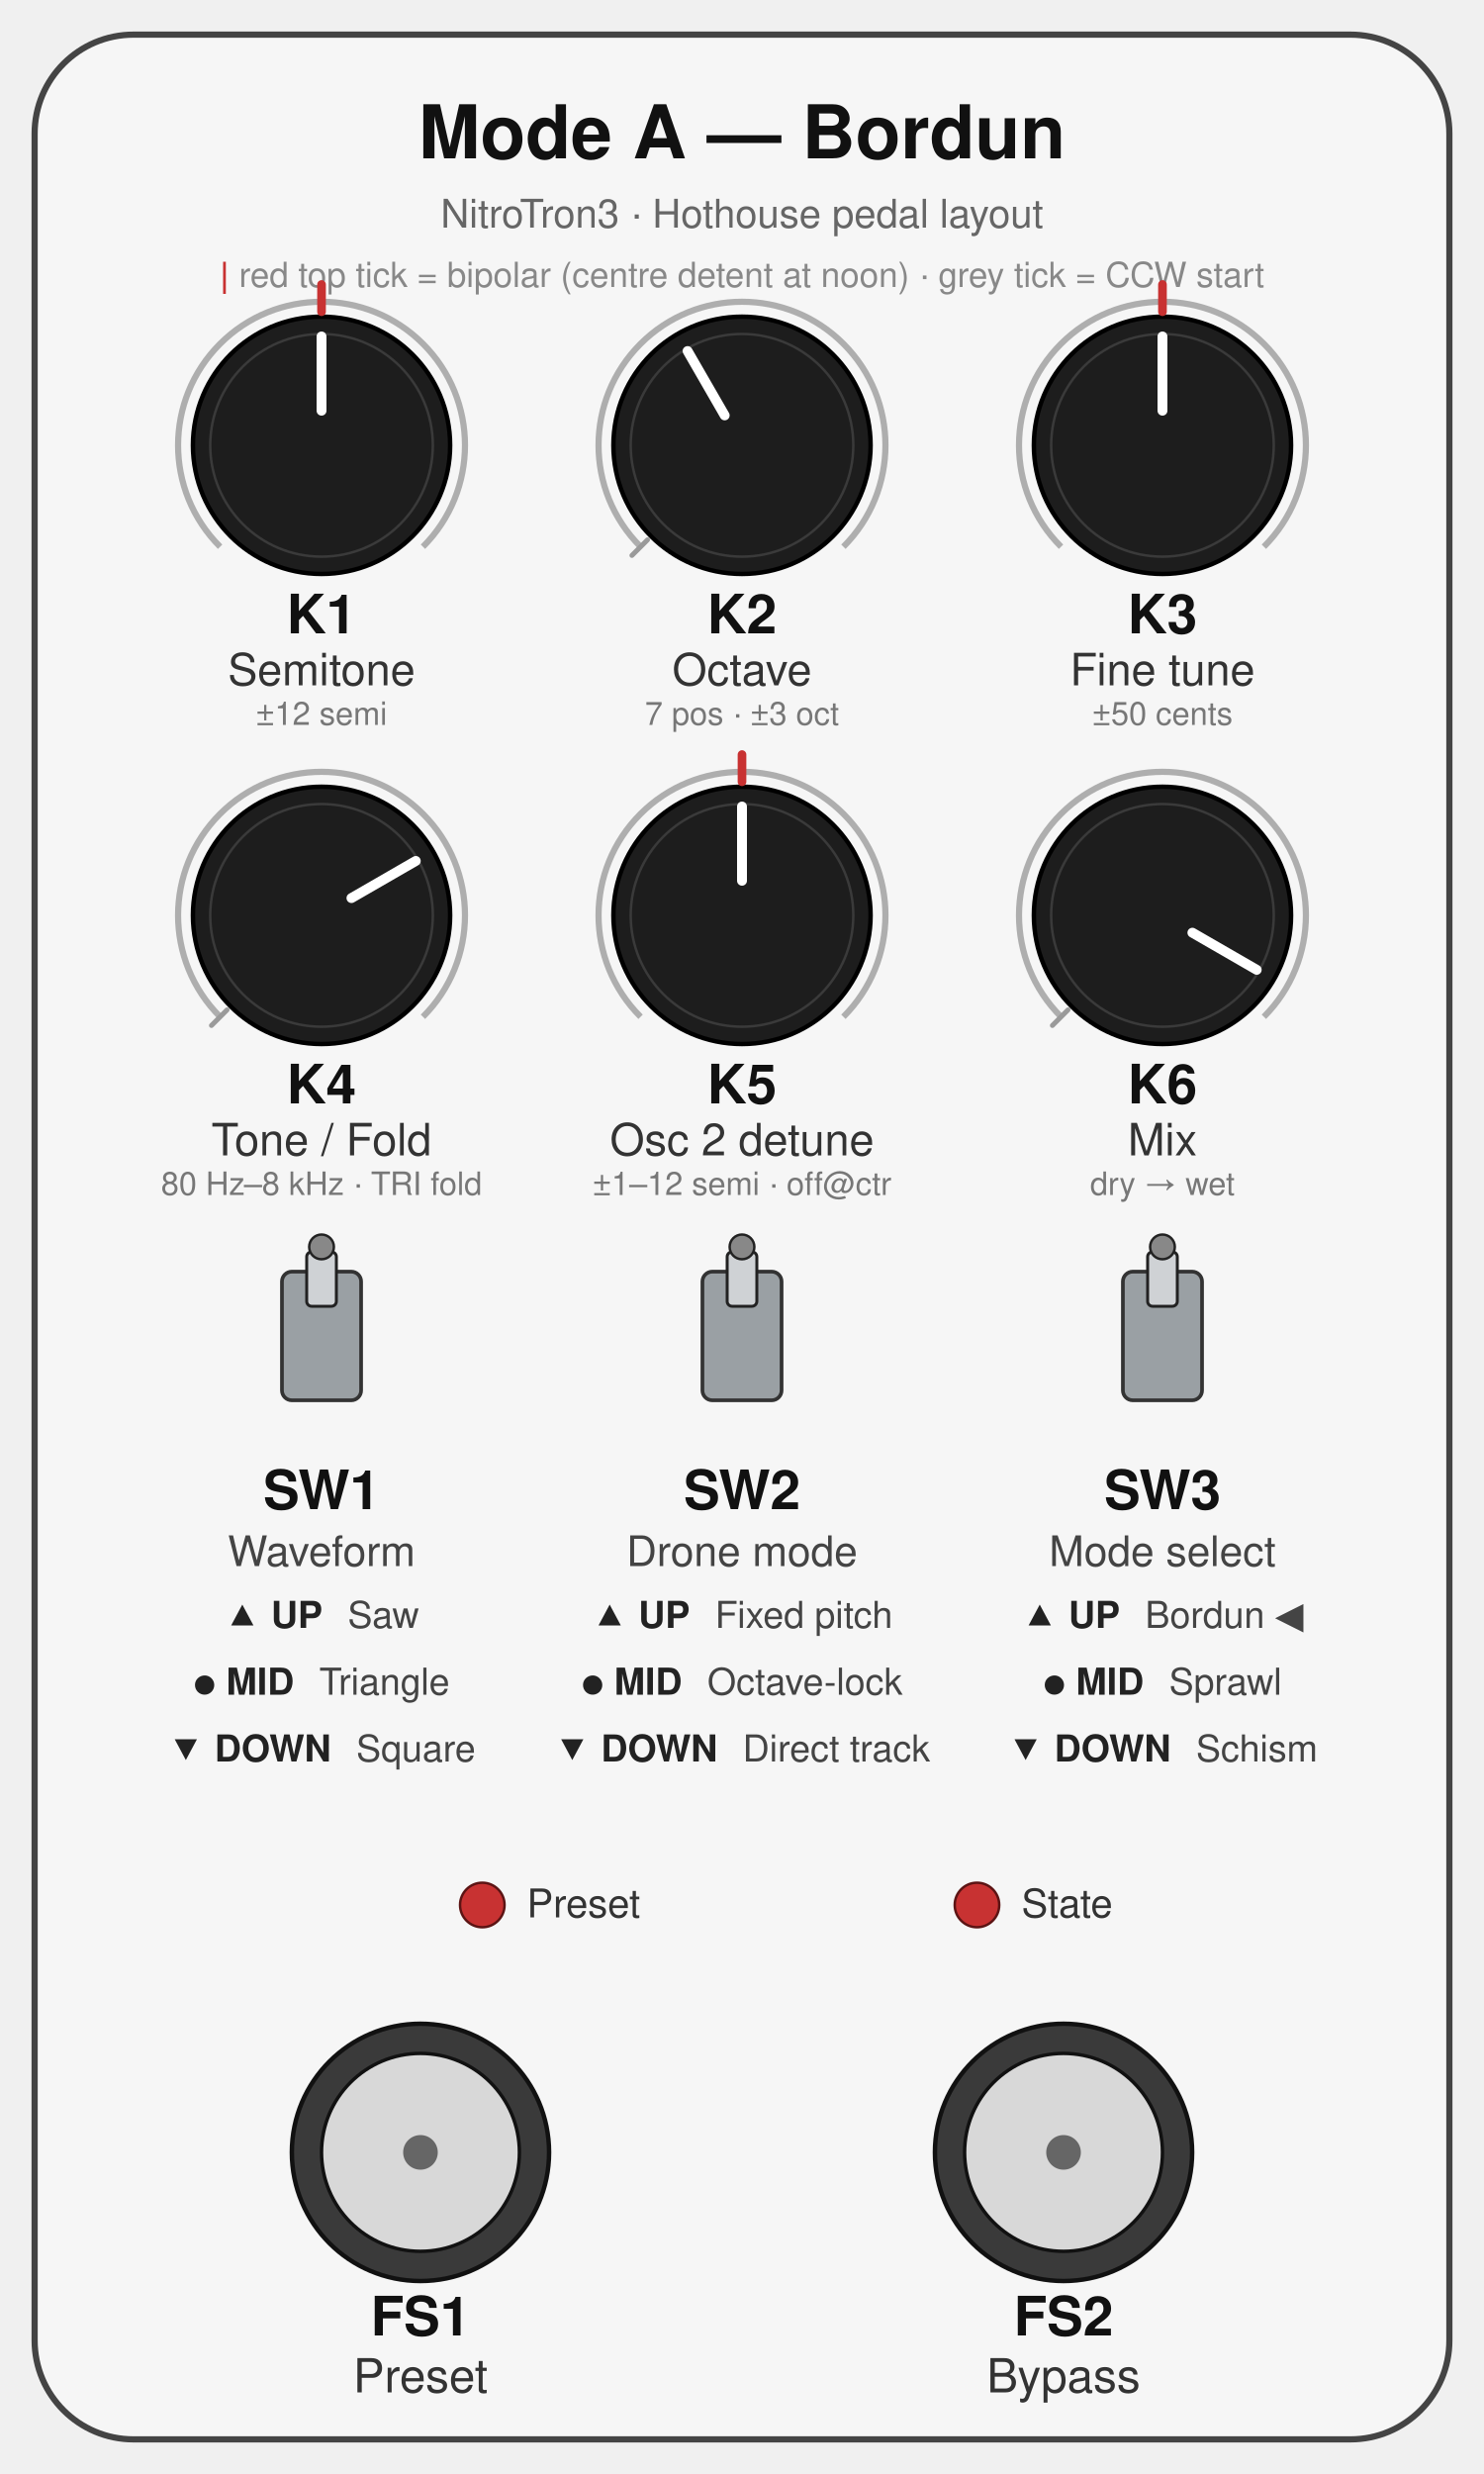
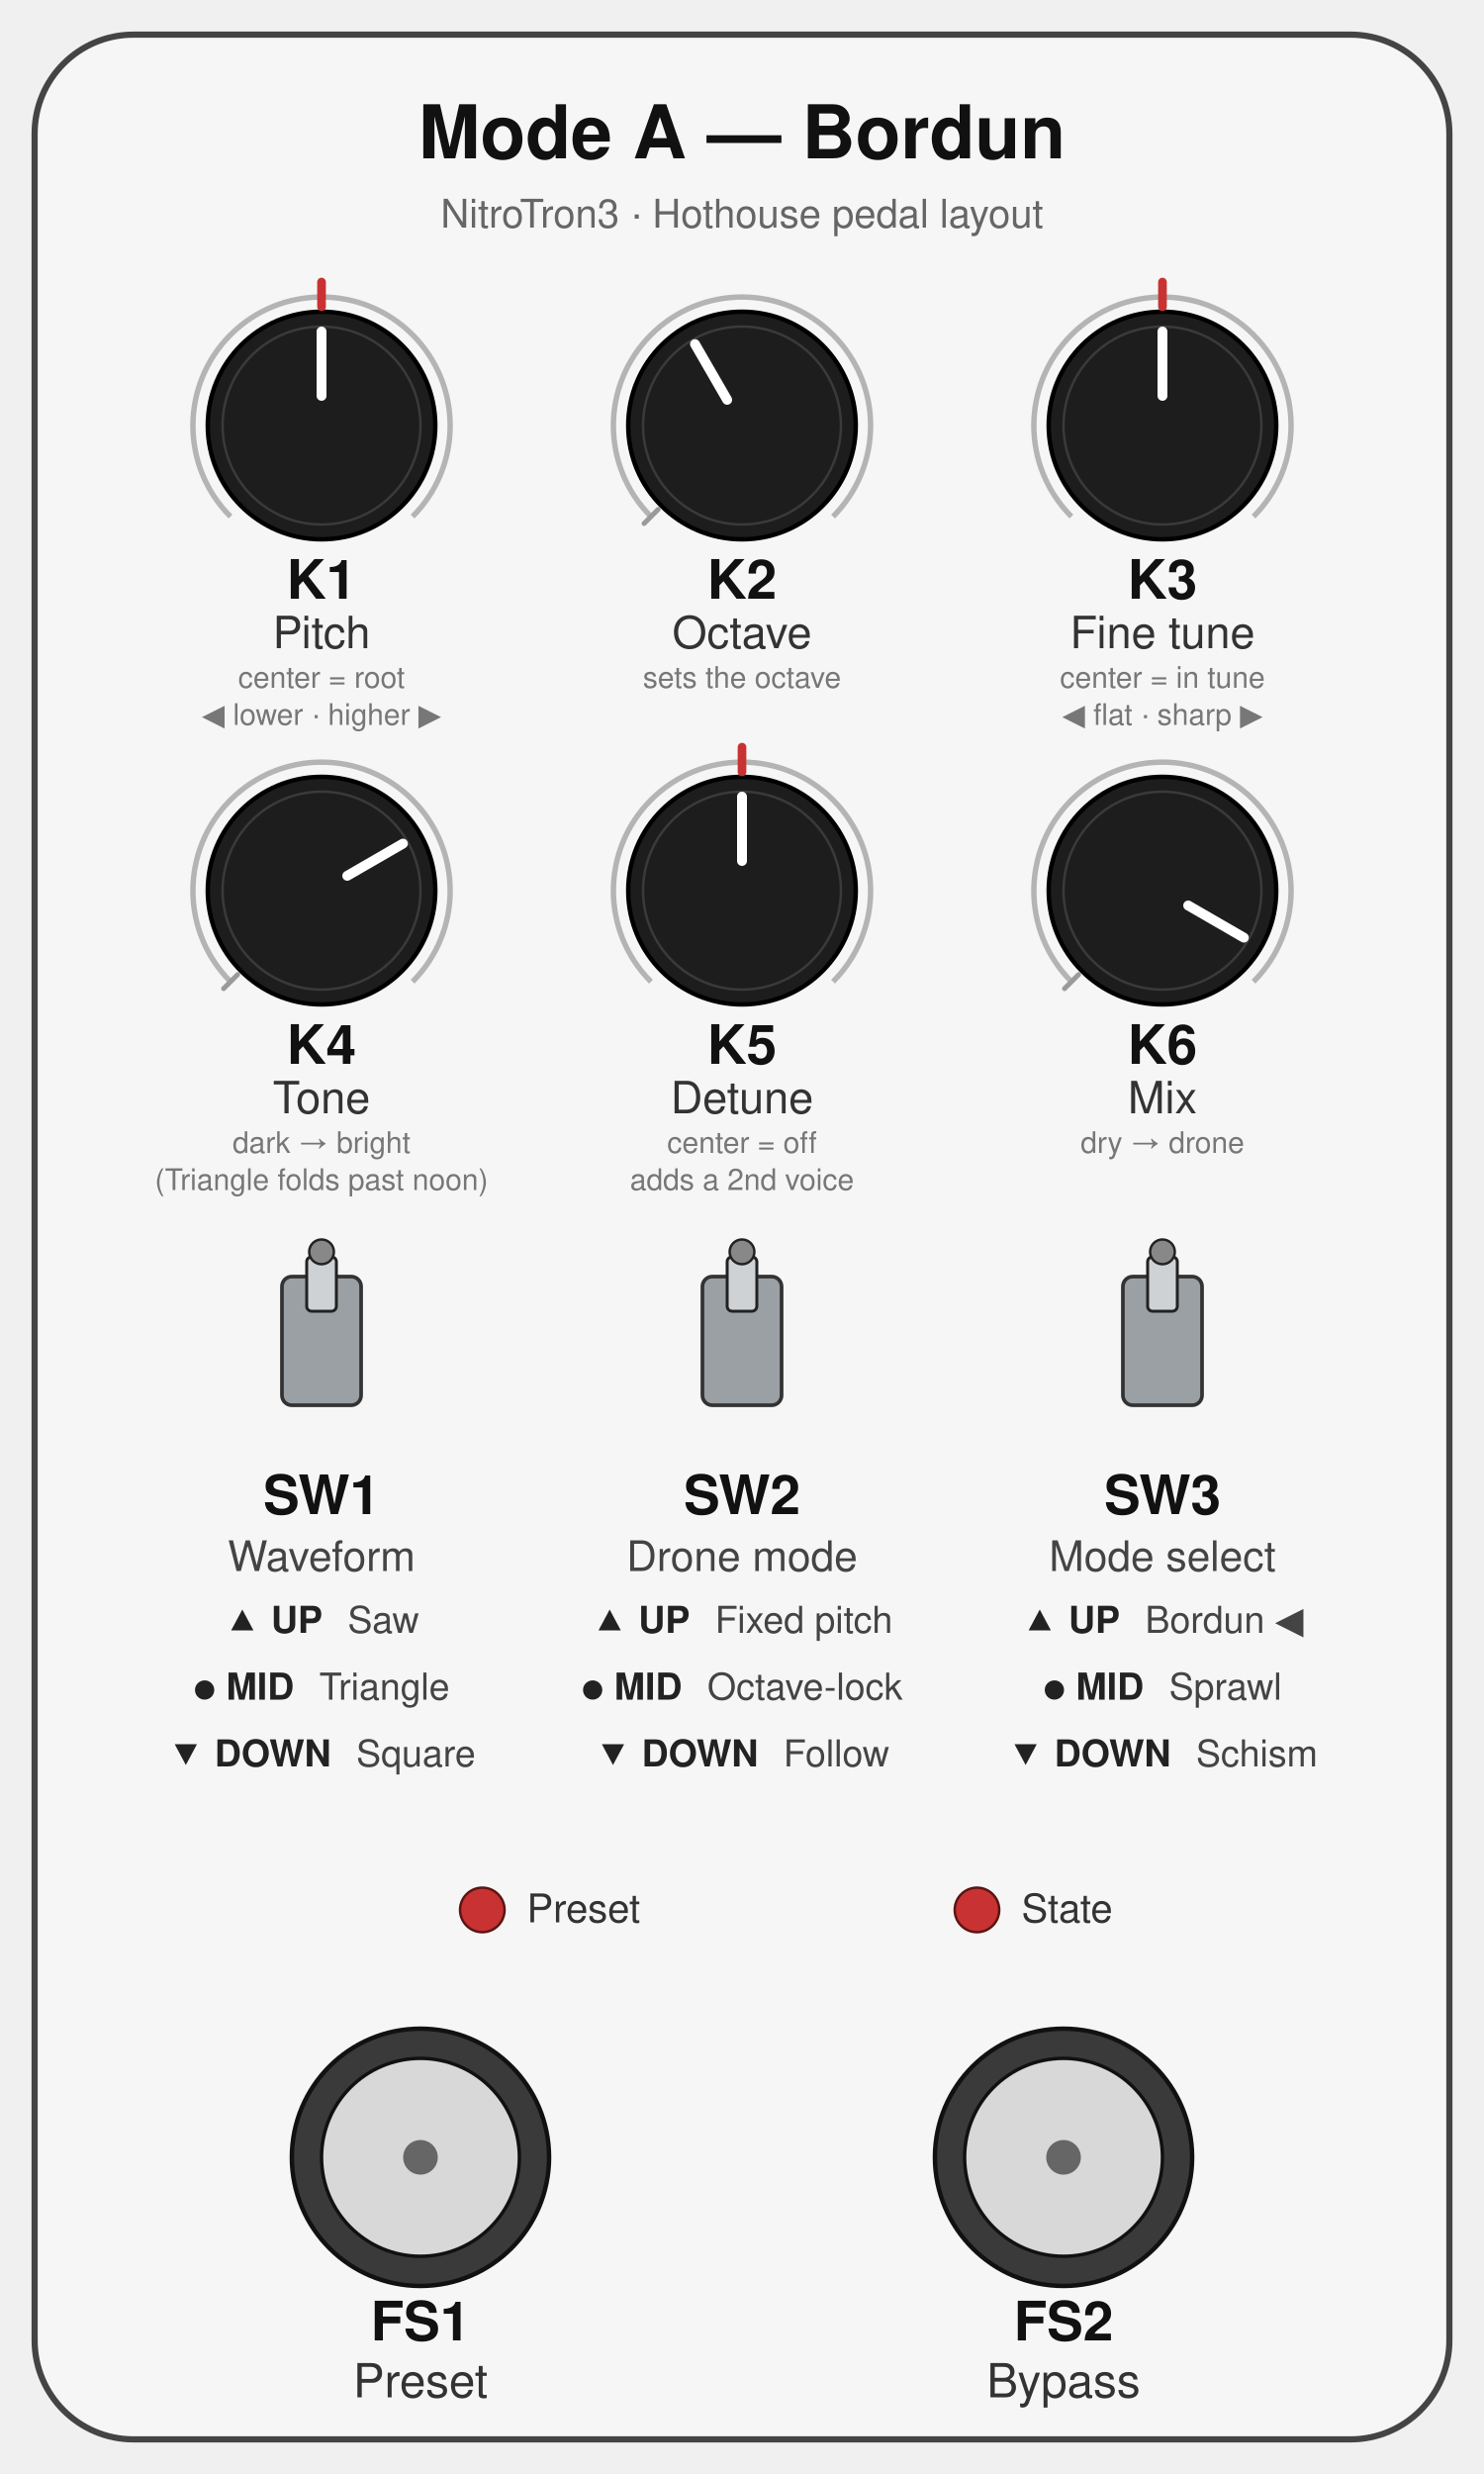
<svg xmlns="http://www.w3.org/2000/svg" viewBox="0 0 600 1000" font-family="Helvetica Neue, Helvetica, Arial, sans-serif">
  <rect x="14" y="14" width="572" height="972" rx="40" fill="#f6f6f6" stroke="#444" stroke-width="2.5" />
  <text x="300" y="64" text-anchor="middle" font-size="30" font-weight="700" fill="#111">Mode A — Bordun</text>
  <text x="300" y="92" text-anchor="middle" font-size="16" fill="#666">NitroTron3 · Hothouse pedal layout</text>
-   <text x="300" y="116" text-anchor="middle" font-size="14" fill="#888">
-     <tspan fill="#c83232" font-weight="700">|</tspan> red top tick = bipolar (centre detent at noon) · grey tick = CCW start</text>
-   <g transform="translate(130,180)">
-     <circle r="52" fill="#1d1d1d" stroke="#000" stroke-width="1.8" />
-     <circle r="45" fill="none" stroke="#3a3a3a" stroke-width="1" />
-     <line x1="0.0" y1="-14.0" x2="0.0" y2="-44.0" stroke="#ffffff" stroke-width="4" stroke-linecap="round" />
+   <g transform="translate(130,172)">
+     <circle r="46" fill="#1d1d1d" stroke="#000" stroke-width="1.8" />
+     <circle r="40" fill="none" stroke="#3a3a3a" stroke-width="1" />
+     <line x1="0.0" y1="-12.0" x2="0.0" y2="-38.0" stroke="#ffffff" stroke-width="4" stroke-linecap="round" />
  </g>
-   <path d="M 89.0 221.0 A 58 58 0 1 1 171.0 221.0" fill="none" stroke="#aeaeae" stroke-width="2.5" />
-   <line x1="130.0" y1="126.0" x2="130.0" y2="115.0" stroke="#c83232" stroke-width="3.5" stroke-linecap="round" />
-   <text x="130" y="256" text-anchor="middle" font-size="22" font-weight="700" fill="#111">K1</text>
-   <text x="130" y="277" text-anchor="middle" font-size="18" fill="#333">Semitone</text>
-   <text x="130" y="293" text-anchor="middle" font-size="13" fill="#777">±12 semi</text>
-   <g transform="translate(300,180)">
-     <circle r="52" fill="#1d1d1d" stroke="#000" stroke-width="1.8" />
-     <circle r="45" fill="none" stroke="#3a3a3a" stroke-width="1" />
-     <line x1="-7.0" y1="-12.1" x2="-22.0" y2="-38.1" stroke="#ffffff" stroke-width="4" stroke-linecap="round" />
+   <path d="M 93.2 208.8 A 52 52 0 1 1 166.8 208.8" fill="none" stroke="#b4b4b4" stroke-width="2.2" />
+   <line x1="130.0" y1="124.0" x2="130.0" y2="114.0" stroke="#c83232" stroke-width="3.5" stroke-linecap="round" />
+   <text x="130" y="242" text-anchor="middle" font-size="22" font-weight="700" fill="#111">K1</text>
+   <text x="130" y="262" text-anchor="middle" font-size="18" fill="#333">Pitch</text>
+   <text x="130" y="278" text-anchor="middle" font-size="12" fill="#777">center = root</text>
+   <text x="130" y="293" text-anchor="middle" font-size="12" fill="#777">◀ lower · higher ▶</text>
+   <g transform="translate(300,172)">
+     <circle r="46" fill="#1d1d1d" stroke="#000" stroke-width="1.8" />
+     <circle r="40" fill="none" stroke="#3a3a3a" stroke-width="1" />
+     <line x1="-6.0" y1="-10.4" x2="-19.0" y2="-32.9" stroke="#ffffff" stroke-width="4" stroke-linecap="round" />
  </g>
-   <path d="M 259.0 221.0 A 58 58 0 1 1 341.0 221.0" fill="none" stroke="#aeaeae" stroke-width="2.5" />
-   <line x1="261.8" y1="218.2" x2="255.5" y2="224.5" stroke="#9a9a9a" stroke-width="2" stroke-linecap="round" />
-   <text x="300" y="256" text-anchor="middle" font-size="22" font-weight="700" fill="#111">K2</text>
-   <text x="300" y="277" text-anchor="middle" font-size="18" fill="#333">Octave</text>
-   <text x="300" y="293" text-anchor="middle" font-size="13" fill="#777">7 pos · ±3 oct</text>
-   <g transform="translate(470,180)">
-     <circle r="52" fill="#1d1d1d" stroke="#000" stroke-width="1.8" />
-     <circle r="45" fill="none" stroke="#3a3a3a" stroke-width="1" />
-     <line x1="0.0" y1="-14.0" x2="0.0" y2="-44.0" stroke="#ffffff" stroke-width="4" stroke-linecap="round" />
+   <path d="M 263.2 208.8 A 52 52 0 1 1 336.8 208.8" fill="none" stroke="#b4b4b4" stroke-width="2.2" />
+   <line x1="266.1" y1="205.9" x2="260.4" y2="211.6" stroke="#9a9a9a" stroke-width="2" stroke-linecap="round" />
+   <text x="300" y="242" text-anchor="middle" font-size="22" font-weight="700" fill="#111">K2</text>
+   <text x="300" y="262" text-anchor="middle" font-size="18" fill="#333">Octave</text>
+   <text x="300" y="278" text-anchor="middle" font-size="12" fill="#777">sets the octave</text>
+   <g transform="translate(470,172)">
+     <circle r="46" fill="#1d1d1d" stroke="#000" stroke-width="1.8" />
+     <circle r="40" fill="none" stroke="#3a3a3a" stroke-width="1" />
+     <line x1="0.0" y1="-12.0" x2="0.0" y2="-38.0" stroke="#ffffff" stroke-width="4" stroke-linecap="round" />
  </g>
-   <path d="M 429.0 221.0 A 58 58 0 1 1 511.0 221.0" fill="none" stroke="#aeaeae" stroke-width="2.5" />
-   <line x1="470.0" y1="126.0" x2="470.0" y2="115.0" stroke="#c83232" stroke-width="3.5" stroke-linecap="round" />
-   <text x="470" y="256" text-anchor="middle" font-size="22" font-weight="700" fill="#111">K3</text>
-   <text x="470" y="277" text-anchor="middle" font-size="18" fill="#333">Fine tune</text>
-   <text x="470" y="293" text-anchor="middle" font-size="13" fill="#777">±50 cents</text>
-   <g transform="translate(130,370)">
-     <circle r="52" fill="#1d1d1d" stroke="#000" stroke-width="1.8" />
-     <circle r="45" fill="none" stroke="#3a3a3a" stroke-width="1" />
-     <line x1="12.1" y1="-7.0" x2="38.1" y2="-22.0" stroke="#ffffff" stroke-width="4" stroke-linecap="round" />
+   <path d="M 433.2 208.8 A 52 52 0 1 1 506.8 208.8" fill="none" stroke="#b4b4b4" stroke-width="2.2" />
+   <line x1="470.0" y1="124.0" x2="470.0" y2="114.0" stroke="#c83232" stroke-width="3.5" stroke-linecap="round" />
+   <text x="470" y="242" text-anchor="middle" font-size="22" font-weight="700" fill="#111">K3</text>
+   <text x="470" y="262" text-anchor="middle" font-size="18" fill="#333">Fine tune</text>
+   <text x="470" y="278" text-anchor="middle" font-size="12" fill="#777">center = in tune</text>
+   <text x="470" y="293" text-anchor="middle" font-size="12" fill="#777">◀ flat · sharp ▶</text>
+   <g transform="translate(130,360)">
+     <circle r="46" fill="#1d1d1d" stroke="#000" stroke-width="1.8" />
+     <circle r="40" fill="none" stroke="#3a3a3a" stroke-width="1" />
+     <line x1="10.4" y1="-6.0" x2="32.9" y2="-19.0" stroke="#ffffff" stroke-width="4" stroke-linecap="round" />
  </g>
-   <path d="M 89.0 411.0 A 58 58 0 1 1 171.0 411.0" fill="none" stroke="#aeaeae" stroke-width="2.5" />
-   <line x1="91.8" y1="408.2" x2="85.5" y2="414.5" stroke="#9a9a9a" stroke-width="2" stroke-linecap="round" />
-   <text x="130" y="446" text-anchor="middle" font-size="22" font-weight="700" fill="#111">K4</text>
-   <text x="130" y="467" text-anchor="middle" font-size="18" fill="#333">Tone / Fold</text>
-   <text x="130" y="483" text-anchor="middle" font-size="13" fill="#777">80 Hz–8 kHz · TRI fold</text>
-   <g transform="translate(300,370)">
-     <circle r="52" fill="#1d1d1d" stroke="#000" stroke-width="1.8" />
-     <circle r="45" fill="none" stroke="#3a3a3a" stroke-width="1" />
-     <line x1="0.0" y1="-14.0" x2="0.0" y2="-44.0" stroke="#ffffff" stroke-width="4" stroke-linecap="round" />
+   <path d="M 93.2 396.8 A 52 52 0 1 1 166.8 396.8" fill="none" stroke="#b4b4b4" stroke-width="2.2" />
+   <line x1="96.1" y1="393.9" x2="90.4" y2="399.6" stroke="#9a9a9a" stroke-width="2" stroke-linecap="round" />
+   <text x="130" y="430" text-anchor="middle" font-size="22" font-weight="700" fill="#111">K4</text>
+   <text x="130" y="450" text-anchor="middle" font-size="18" fill="#333">Tone</text>
+   <text x="130" y="466" text-anchor="middle" font-size="12" fill="#777">dark → bright</text>
+   <text x="130" y="481" text-anchor="middle" font-size="12" fill="#777">(Triangle folds past noon)</text>
+   <g transform="translate(300,360)">
+     <circle r="46" fill="#1d1d1d" stroke="#000" stroke-width="1.8" />
+     <circle r="40" fill="none" stroke="#3a3a3a" stroke-width="1" />
+     <line x1="0.0" y1="-12.0" x2="0.0" y2="-38.0" stroke="#ffffff" stroke-width="4" stroke-linecap="round" />
  </g>
-   <path d="M 259.0 411.0 A 58 58 0 1 1 341.0 411.0" fill="none" stroke="#aeaeae" stroke-width="2.5" />
-   <line x1="300.0" y1="316.0" x2="300.0" y2="305.0" stroke="#c83232" stroke-width="3.5" stroke-linecap="round" />
-   <text x="300" y="446" text-anchor="middle" font-size="22" font-weight="700" fill="#111">K5</text>
-   <text x="300" y="467" text-anchor="middle" font-size="18" fill="#333">Osc 2 detune</text>
-   <text x="300" y="483" text-anchor="middle" font-size="13" fill="#777">±1–12 semi · off@ctr</text>
-   <g transform="translate(470,370)">
-     <circle r="52" fill="#1d1d1d" stroke="#000" stroke-width="1.8" />
-     <circle r="45" fill="none" stroke="#3a3a3a" stroke-width="1" />
-     <line x1="12.1" y1="7.0" x2="38.1" y2="22.0" stroke="#ffffff" stroke-width="4" stroke-linecap="round" />
+   <path d="M 263.2 396.8 A 52 52 0 1 1 336.8 396.8" fill="none" stroke="#b4b4b4" stroke-width="2.2" />
+   <line x1="300.0" y1="312.0" x2="300.0" y2="302.0" stroke="#c83232" stroke-width="3.5" stroke-linecap="round" />
+   <text x="300" y="430" text-anchor="middle" font-size="22" font-weight="700" fill="#111">K5</text>
+   <text x="300" y="450" text-anchor="middle" font-size="18" fill="#333">Detune</text>
+   <text x="300" y="466" text-anchor="middle" font-size="12" fill="#777">center = off</text>
+   <text x="300" y="481" text-anchor="middle" font-size="12" fill="#777">adds a 2nd voice</text>
+   <g transform="translate(470,360)">
+     <circle r="46" fill="#1d1d1d" stroke="#000" stroke-width="1.8" />
+     <circle r="40" fill="none" stroke="#3a3a3a" stroke-width="1" />
+     <line x1="10.4" y1="6.0" x2="32.9" y2="19.0" stroke="#ffffff" stroke-width="4" stroke-linecap="round" />
  </g>
-   <path d="M 429.0 411.0 A 58 58 0 1 1 511.0 411.0" fill="none" stroke="#aeaeae" stroke-width="2.5" />
-   <line x1="431.8" y1="408.2" x2="425.5" y2="414.5" stroke="#9a9a9a" stroke-width="2" stroke-linecap="round" />
-   <text x="470" y="446" text-anchor="middle" font-size="22" font-weight="700" fill="#111">K6</text>
-   <text x="470" y="467" text-anchor="middle" font-size="18" fill="#333">Mix</text>
-   <text x="470" y="483" text-anchor="middle" font-size="13" fill="#777">dry → wet</text>
-   <g transform="translate(130,540)">
+   <path d="M 433.2 396.8 A 52 52 0 1 1 506.8 396.8" fill="none" stroke="#b4b4b4" stroke-width="2.2" />
+   <line x1="436.1" y1="393.9" x2="430.4" y2="399.6" stroke="#9a9a9a" stroke-width="2" stroke-linecap="round" />
+   <text x="470" y="430" text-anchor="middle" font-size="22" font-weight="700" fill="#111">K6</text>
+   <text x="470" y="450" text-anchor="middle" font-size="18" fill="#333">Mix</text>
+   <text x="470" y="466" text-anchor="middle" font-size="12" fill="#777">dry → drone</text>
+   <g transform="translate(130,542)">
    <rect x="-16" y="-26" width="32" height="52" rx="4" fill="#9aa0a4" stroke="#333" stroke-width="1.5" />
    <rect x="-6" y="-34" width="12" height="22" rx="2" fill="#cfd2d5" stroke="#222" stroke-width="1.2" />
    <circle cx="0" cy="-36" r="5" fill="#888" stroke="#222" stroke-width="1" />
  </g>
-   <text x="130" y="610" text-anchor="middle" font-size="22" font-weight="700" fill="#111">SW1</text>
-   <text x="130" y="633" text-anchor="middle" font-size="17" fill="#444">Waveform</text>
-   <text x="130" y="658" text-anchor="middle" font-size="15" fill="#222">
+   <text x="130" y="612" text-anchor="middle" font-size="22" font-weight="700" fill="#111">SW1</text>
+   <text x="130" y="635" text-anchor="middle" font-size="17" fill="#444">Waveform</text>
+   <text x="130" y="660" text-anchor="middle" font-size="15" fill="#222">
    <tspan font-weight="700">▲ UP</tspan>
    <tspan dx="6" fill="#444">Saw</tspan>
  </text>
-   <text x="130" y="685" text-anchor="middle" font-size="15" fill="#222">
+   <text x="130" y="687" text-anchor="middle" font-size="15" fill="#222">
    <tspan font-weight="700">● MID</tspan>
    <tspan dx="6" fill="#444">Triangle</tspan>
  </text>
-   <text x="130" y="712" text-anchor="middle" font-size="15" fill="#222">
+   <text x="130" y="714" text-anchor="middle" font-size="15" fill="#222">
    <tspan font-weight="700">▼ DOWN</tspan>
    <tspan dx="6" fill="#444">Square</tspan>
  </text>
-   <g transform="translate(300,540)">
+   <g transform="translate(300,542)">
    <rect x="-16" y="-26" width="32" height="52" rx="4" fill="#9aa0a4" stroke="#333" stroke-width="1.5" />
    <rect x="-6" y="-34" width="12" height="22" rx="2" fill="#cfd2d5" stroke="#222" stroke-width="1.2" />
    <circle cx="0" cy="-36" r="5" fill="#888" stroke="#222" stroke-width="1" />
  </g>
-   <text x="300" y="610" text-anchor="middle" font-size="22" font-weight="700" fill="#111">SW2</text>
-   <text x="300" y="633" text-anchor="middle" font-size="17" fill="#444">Drone mode</text>
-   <text x="300" y="658" text-anchor="middle" font-size="15" fill="#222">
+   <text x="300" y="612" text-anchor="middle" font-size="22" font-weight="700" fill="#111">SW2</text>
+   <text x="300" y="635" text-anchor="middle" font-size="17" fill="#444">Drone mode</text>
+   <text x="300" y="660" text-anchor="middle" font-size="15" fill="#222">
    <tspan font-weight="700">▲ UP</tspan>
    <tspan dx="6" fill="#444">Fixed pitch</tspan>
  </text>
-   <text x="300" y="685" text-anchor="middle" font-size="15" fill="#222">
+   <text x="300" y="687" text-anchor="middle" font-size="15" fill="#222">
    <tspan font-weight="700">● MID</tspan>
    <tspan dx="6" fill="#444">Octave-lock</tspan>
  </text>
-   <text x="300" y="712" text-anchor="middle" font-size="15" fill="#222">
+   <text x="300" y="714" text-anchor="middle" font-size="15" fill="#222">
    <tspan font-weight="700">▼ DOWN</tspan>
-     <tspan dx="6" fill="#444">Direct track</tspan>
+     <tspan dx="6" fill="#444">Follow</tspan>
  </text>
-   <g transform="translate(470,540)">
+   <g transform="translate(470,542)">
    <rect x="-16" y="-26" width="32" height="52" rx="4" fill="#9aa0a4" stroke="#333" stroke-width="1.5" />
    <rect x="-6" y="-34" width="12" height="22" rx="2" fill="#cfd2d5" stroke="#222" stroke-width="1.2" />
    <circle cx="0" cy="-36" r="5" fill="#888" stroke="#222" stroke-width="1" />
  </g>
-   <text x="470" y="610" text-anchor="middle" font-size="22" font-weight="700" fill="#111">SW3</text>
-   <text x="470" y="633" text-anchor="middle" font-size="17" fill="#444">Mode select</text>
-   <text x="470" y="658" text-anchor="middle" font-size="15" fill="#222">
+   <text x="470" y="612" text-anchor="middle" font-size="22" font-weight="700" fill="#111">SW3</text>
+   <text x="470" y="635" text-anchor="middle" font-size="17" fill="#444">Mode select</text>
+   <text x="470" y="660" text-anchor="middle" font-size="15" fill="#222">
    <tspan font-weight="700">▲ UP</tspan>
    <tspan dx="6" fill="#444">Bordun ◀</tspan>
  </text>
-   <text x="470" y="685" text-anchor="middle" font-size="15" fill="#222">
+   <text x="470" y="687" text-anchor="middle" font-size="15" fill="#222">
    <tspan font-weight="700">● MID</tspan>
    <tspan dx="6" fill="#444">Sprawl</tspan>
  </text>
-   <text x="470" y="712" text-anchor="middle" font-size="15" fill="#222">
+   <text x="470" y="714" text-anchor="middle" font-size="15" fill="#222">
    <tspan font-weight="700">▼ DOWN</tspan>
    <tspan dx="6" fill="#444">Schism</tspan>
  </text>
-   <circle cx="195" cy="770" r="9" fill="#c83232" stroke="#5c1414" stroke-width="1" />
-   <text x="213" y="775" font-size="16" fill="#333">Preset</text>
-   <circle cx="395" cy="770" r="9" fill="#c83232" stroke="#5c1414" stroke-width="1" />
-   <text x="413" y="775" font-size="16" fill="#333">State</text>
-   <g transform="translate(170,870)">
+   <circle cx="195" cy="772" r="9" fill="#c83232" stroke="#5c1414" stroke-width="1" />
+   <text x="213" y="777" font-size="16" fill="#333">Preset</text>
+   <circle cx="395" cy="772" r="9" fill="#c83232" stroke="#5c1414" stroke-width="1" />
+   <text x="413" y="777" font-size="16" fill="#333">State</text>
+   <g transform="translate(170,872)">
    <circle r="52" fill="#3a3a3a" stroke="#111" stroke-width="1.8" />
    <circle r="40" fill="#d8d8d8" stroke="#111" stroke-width="1.4" />
    <circle r="7" fill="#666" />
  </g>
-   <text x="170" y="944" text-anchor="middle" font-size="22" font-weight="700" fill="#111">FS1</text>
-   <text x="170" y="967" text-anchor="middle" font-size="19" fill="#333">Preset</text>
-   <g transform="translate(430,870)">
+   <text x="170" y="946" text-anchor="middle" font-size="22" font-weight="700" fill="#111">FS1</text>
+   <text x="170" y="969" text-anchor="middle" font-size="19" fill="#333">Preset</text>
+   <g transform="translate(430,872)">
    <circle r="52" fill="#3a3a3a" stroke="#111" stroke-width="1.8" />
    <circle r="40" fill="#d8d8d8" stroke="#111" stroke-width="1.4" />
    <circle r="7" fill="#666" />
  </g>
-   <text x="430" y="944" text-anchor="middle" font-size="22" font-weight="700" fill="#111">FS2</text>
-   <text x="430" y="967" text-anchor="middle" font-size="19" fill="#333">Bypass</text>
+   <text x="430" y="946" text-anchor="middle" font-size="22" font-weight="700" fill="#111">FS2</text>
+   <text x="430" y="969" text-anchor="middle" font-size="19" fill="#333">Bypass</text>
</svg>
